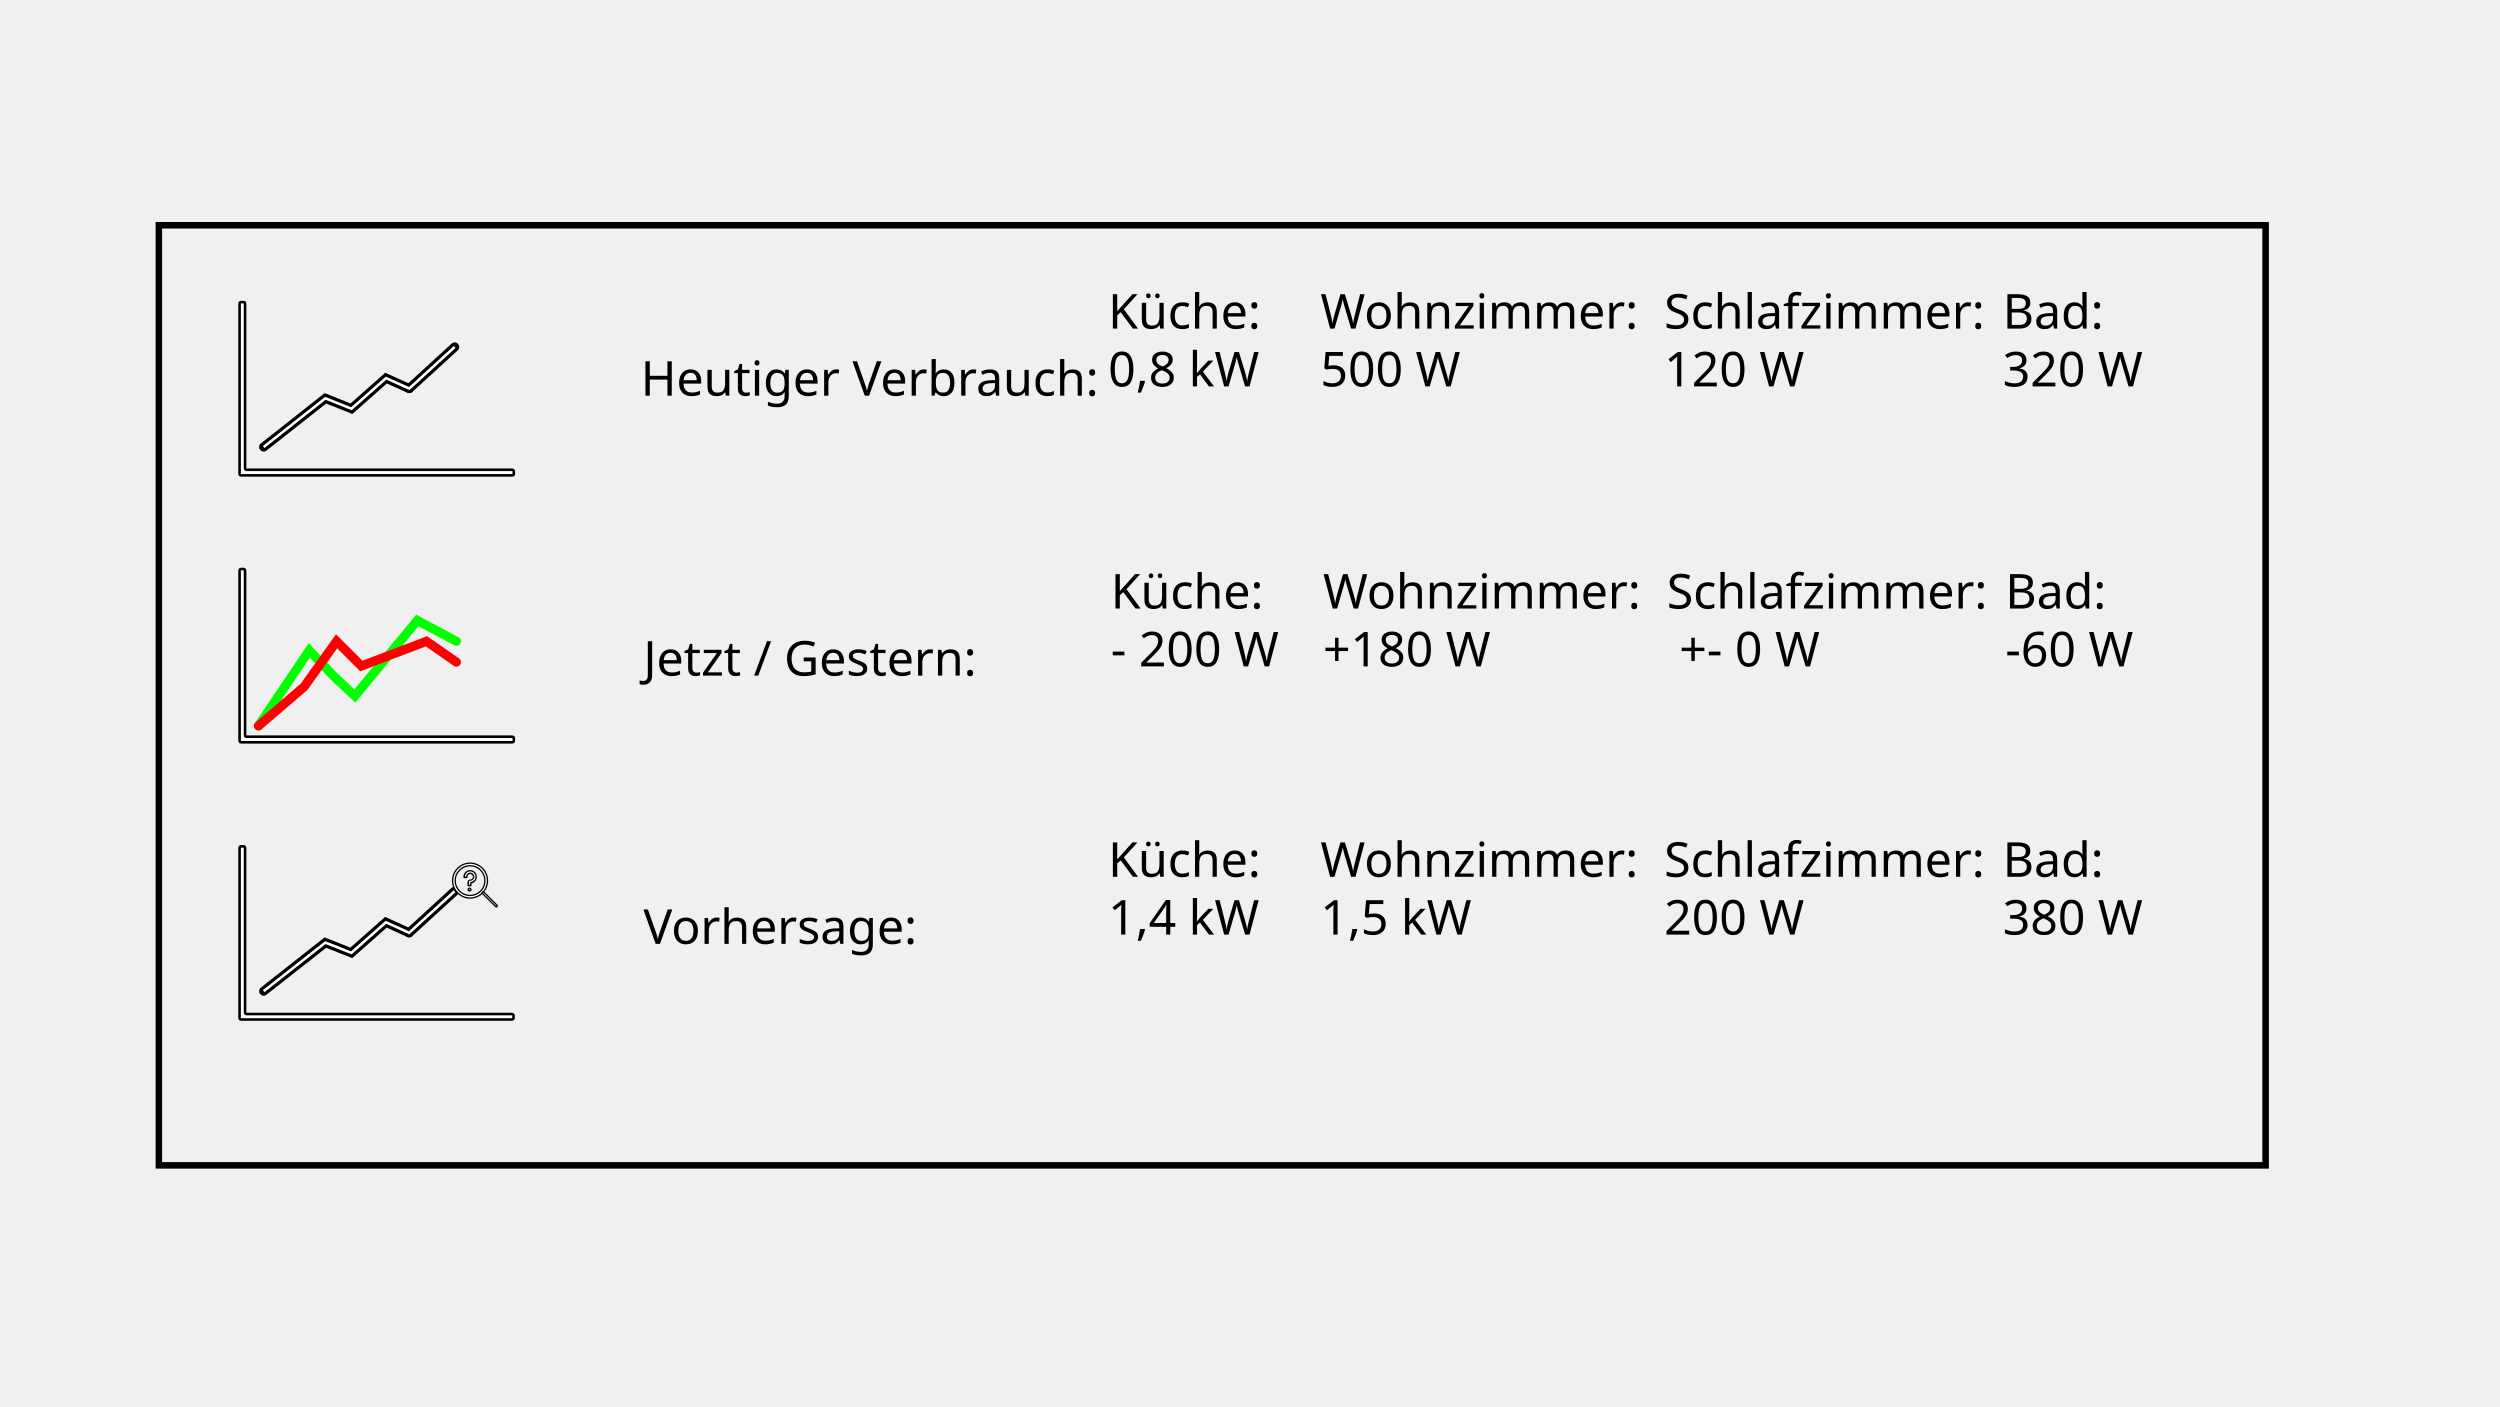
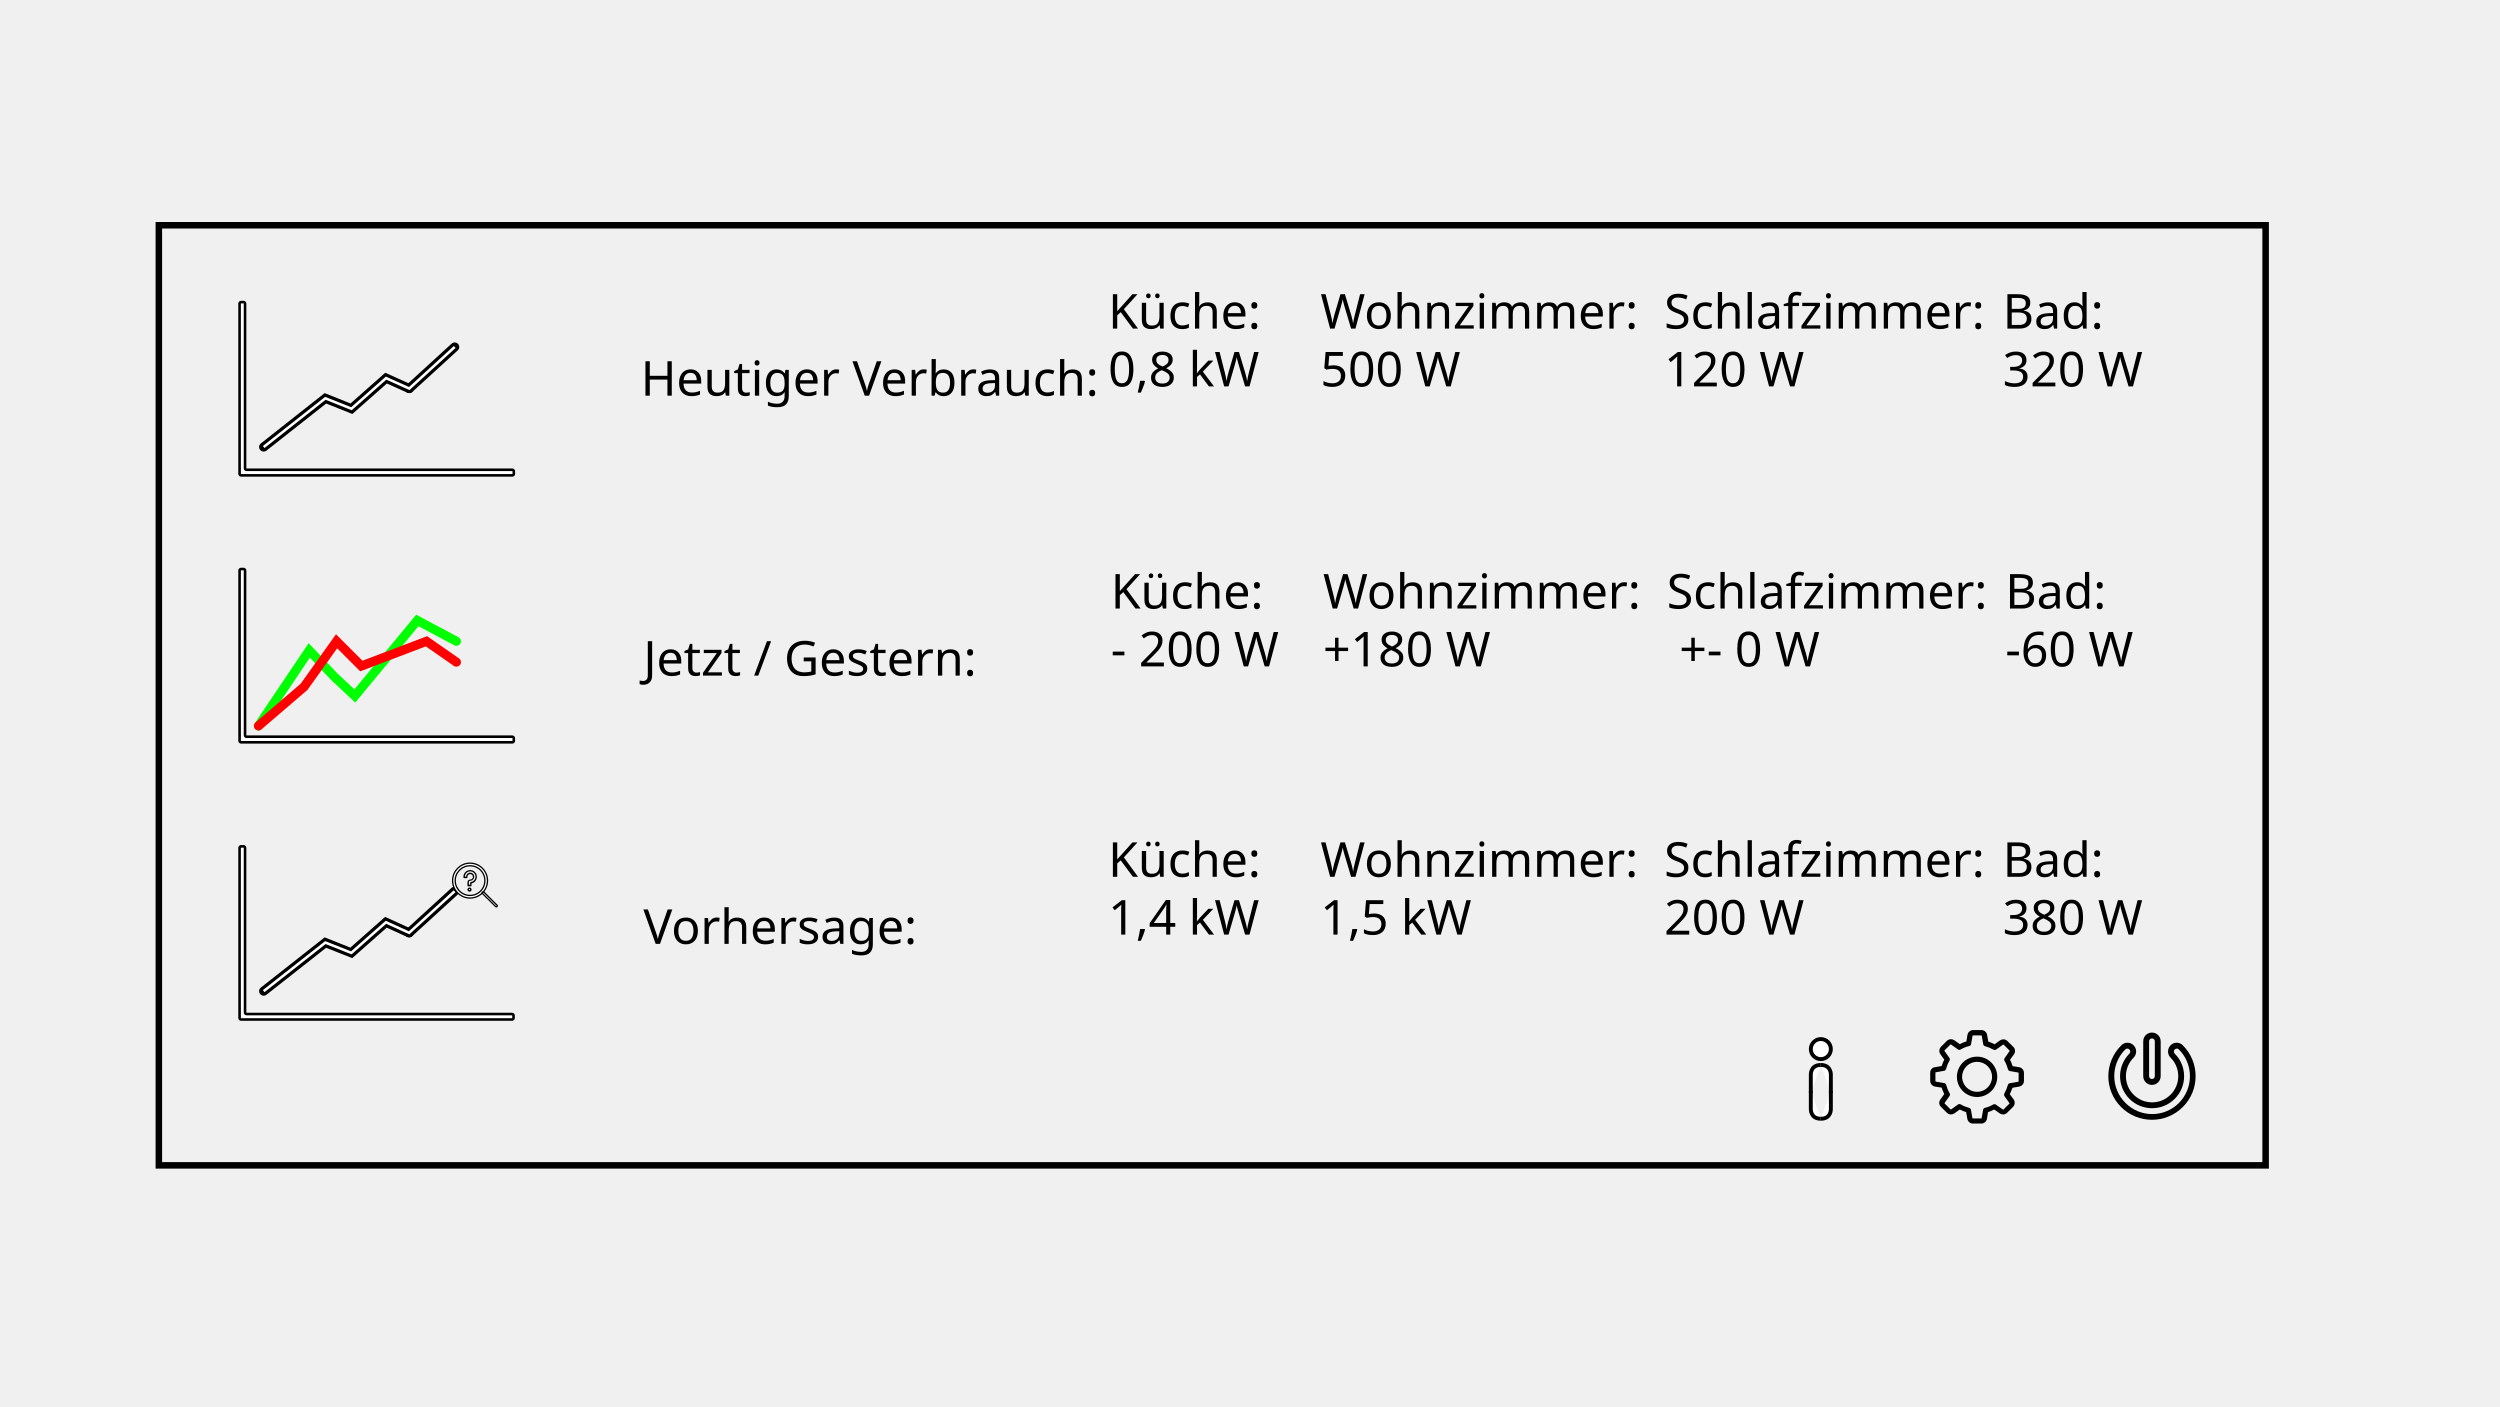
<svg xmlns="http://www.w3.org/2000/svg" version="1.1" id="Ebene_1" x="0px" y="0px" viewBox="0 0 1920 1080" style="enable-background:new 0 0 1920 1080;" xml:space="preserve">
  <style type="text/css">
	.st0{fill:#FFFFFF;}
	.st1{fill:#010101;}
	.st2{fill:none;stroke:#010101;stroke-width:5;stroke-miterlimit:10;}
	.st3{fill:#FFFFFF;stroke:#000000;stroke-width:3;stroke-miterlimit:10;}
	.st4{fill:#FFFFFF;stroke:#000000;stroke-miterlimit:10;}
	.st5{fill:none;stroke:#000000;stroke-width:5;stroke-linecap:round;stroke-miterlimit:10;}
	.st6{fill:none;stroke:#FFFFFF;stroke-width:2;stroke-miterlimit:10;}
	.st7{fill:#020203;}
	.st8{fill:none;stroke:#000000;stroke-width:3;stroke-miterlimit:10;}
	.st9{fill:none;stroke:#FFFFFF;stroke-miterlimit:10;}
	.st10{fill:none;stroke:#000000;stroke-linecap:round;stroke-miterlimit:10;}
	.st11{stroke:#000000;stroke-width:3;stroke-miterlimit:10;}
	.st12{fill:#FFFF00;}
	.st13{fill:#00FF00;}
	.st14{fill:#FF0000;}
	.st15{fill:none;stroke:#000000;stroke-width:5;stroke-miterlimit:10;}
	.st16{fill:#FFFFFF;stroke:#000000;stroke-width:2;stroke-miterlimit:10;}
	.st17{fill:none;stroke:#000000;stroke-width:7;stroke-linecap:round;stroke-miterlimit:10;}
	.st18{fill:none;}
	.st19{font-family:'MyriadPro-Regular';}
	.st20{font-size:37px;}
	.st21{fill:none;stroke:#00FF00;stroke-width:7;stroke-linecap:round;stroke-miterlimit:10;}
	.st22{fill:none;stroke:#FF0000;stroke-width:7;stroke-linecap:round;stroke-miterlimit:10;}
</style>
  <g>
    <rect x="50.5" y="-638.5" class="st0" width="459" height="617" />
    <path class="st1" d="M507-636v612H53v-612H507 M512-641H48v622h464V-641L512-641z" />
  </g>
  <line class="st2" x1="51" y1="-111.9" x2="509" y2="-111.9" />
  <line class="st2" x1="280" y1="-22" x2="280" y2="-111.9" />
  <g>
    <path class="st3" d="M386.8-54.8v-13.6c0,0-0.5-7.7,7.7-7.7" />
    <path class="st3" d="M386.8-56.1v13.6c0,0-0.5,7.7,7.7,7.7" />
    <path class="st3" d="M402.2-54.8v-13.6c0,0,0.5-7.7-7.7-7.7" />
    <path class="st3" d="M402.2-56.1v13.6c0,0,0.5,7.7-7.7,7.7" />
    <circle class="st3" cx="394.5" cy="-88.3" r="7.7" />
  </g>
  <g>
    <g>
      <path d="M192.2-91.2C192.2-91.2,192.2-91.2,192.2-91.2L192.2-91.2c-1.3-1.3-3-2-4.7-2s-3.5,0.7-4.7,2c-2.6,2.6-2.6,6.9,0,9.5    c0,0,0,0,0,0c3.8,3.8,5.9,8.8,5.9,14.2s-2.1,10.4-5.9,14.2c-3.8,3.8-8.8,5.9-14.2,5.9s-10.4-2.1-14.2-5.9    c-3.8-3.8-5.9-8.8-5.9-14.2c0-5.4,2.1-10.4,5.9-14.2c2.6-2.6,2.6-6.9,0-9.5c-1.3-1.3-3-2-4.7-2c-1.8,0-3.5,0.7-4.7,2v0l0,0    c-13.1,13.1-13.1,34.3,0,47.4c6.5,6.5,15.1,9.8,23.7,9.8c8.6,0,17.1-3.3,23.7-9.8C205.3-56.9,205.3-78.1,192.2-91.2z M189-47    c-5.5,5.5-12.8,8.5-20.5,8.5c-7.8,0-15-3-20.5-8.5c-11.3-11.3-11.3-29.7,0-41.1h0c0,0,0,0,0,0c0.4-0.4,1-0.7,1.6-0.7    c0.6,0,1.1,0.2,1.6,0.7c0.9,0.9,0.9,2.3,0,3.2c0,0,0,0,0,0c-9.6,9.6-9.6,25.1,0,34.7c4.8,4.8,11.1,7.2,17.4,7.2    c6.3,0,12.6-2.4,17.4-7.2c9.6-9.6,9.6-25.1,0-34.7c0,0,0,0,0,0l0,0c-0.9-0.9-0.9-2.3,0-3.2c0.4-0.4,1-0.7,1.6-0.7    c0.6,0,1.1,0.2,1.6,0.7l0,0l0,0C200.3-76.7,200.3-58.3,189-47z M168.5-60.8c3.7,0,6.7-3,6.7-6.7v-26.8c0-3.7-3-6.7-6.7-6.7    s-6.7,3-6.7,6.7v26.8C161.8-63.8,164.8-60.8,168.5-60.8z M166.3-94.3c0-1.2,1-2.2,2.2-2.2s2.2,1,2.2,2.2v26.8c0,1.2-1,2.2-2.2,2.2    s-2.2-1-2.2-2.2V-94.3z" />
    </g>
  </g>
  <path class="st4" d="M64.5-556.9v-45.7c0-0.2-0.2-0.4-0.4-0.4h-0.7c-0.2,0-0.4,0.2-0.4,0.4v46.1v1.1c0,0.2,0.2,0.4,0.4,0.4h1.1h74.1  c0.2,0,0.4-0.2,0.4-0.4v-0.7c0-0.2-0.2-0.4-0.4-0.4H64.9C64.7-556.5,64.5-556.7,64.5-556.9z" />
  <line class="st5" x1="110" y1="-579" x2="122.6" y2="-590.5" />
  <polyline class="st5" points="69.7,-562.8 86.8,-576.3 94,-573.4 103.6,-581.9 110,-579 " />
  <polyline class="st6" points="122.6,-590.5 110,-579 103.6,-581.9 94,-573.4 86.8,-576.3 69.7,-562.8 " />
  <path class="st4" d="M65.5-211.5v-45.1c0-0.2-0.2-0.4-0.4-0.4h-0.7c-0.2,0-0.4,0.2-0.4,0.4v45.5v1.1c0,0.2,0.2,0.4,0.4,0.4h1.1h73.1  c0.2,0,0.4-0.2,0.4-0.4v-0.7c0-0.2-0.2-0.4-0.4-0.4H65.9C65.7-211.1,65.5-211.3,65.5-211.5z" />
  <line class="st5" x1="110.4" y1="-233.3" x2="122.9" y2="-244.7" />
  <polyline class="st5" points="70.6,-217.3 87.5,-230.7 94.6,-227.8 104.1,-236.2 110.4,-233.3 " />
  <polyline class="st6" points="122.9,-244.7 110.4,-233.3 104.1,-236.2 94.6,-227.8 87.5,-230.7 70.6,-217.3 " />
  <g>
    <g>
      <path class="st7" d="M127.2-250.5c-1,0-1.8,0.8-1.8,1.8v0.2c0,0.1,0.1,0.2,0.2,0.2h0.7c0.1,0,0.2-0.1,0.2-0.2v-0.2    c0-0.4,0.3-0.7,0.7-0.7c0.4,0,0.7,0.3,0.7,0.7c0,0.4-0.3,0.7-0.7,0.7c-0.4,0-0.7,0.3-0.7,0.7v0.9c0,0.1,0.1,0.2,0.2,0.2h0.7    c0.1,0,0.2-0.1,0.2-0.2v-0.6c0.9-0.2,1.5-0.9,1.5-1.8C129-249.7,128.2-250.5,127.2-250.5z M127.3-247.2c-0.1,0-0.1,0.1-0.1,0.2    v0.6h-0.4v-0.7c0-0.2,0.2-0.4,0.4-0.4c0.6,0,1.1-0.5,1.1-1.1c0-0.6-0.5-1.1-1.1-1.1c-0.6,0-1.1,0.5-1.1,1.1h-0.4    c0-0.8,0.7-1.5,1.5-1.5c0.8,0,1.5,0.7,1.5,1.5C128.6-247.9,128-247.3,127.3-247.2z" />
      <path class="st7" d="M127-245.7c-0.3,0-0.6,0.2-0.6,0.6c0,0.3,0.2,0.6,0.6,0.6c0.3,0,0.6-0.2,0.6-0.6    C127.5-245.5,127.3-245.7,127-245.7z M127-245c-0.1,0-0.2-0.1-0.2-0.2s0.1-0.2,0.2-0.2c0.1,0,0.2,0.1,0.2,0.2S127.1-245,127-245z" />
    </g>
    <circle class="st8" cx="127.1" cy="-247.6" r="4.4" />
    <circle class="st9" cx="127.1" cy="-247.6" r="4.4" />
    <path class="st10" d="M134.2-240.4l-3.7-3.7c-0.1-0.1-0.1-0.1,0-0.2l0.2-0.2c0.1-0.1,0.1-0.1,0.2,0l3.7,3.7c0.1,0.1,0.1,0.1,0,0.2   l-0.2,0.2C134.3-240.4,134.2-240.4,134.2-240.4z" />
  </g>
  <rect x="155" y="-606.3" class="st18" width="345.7" height="98.7" />
  <text transform="matrix(1 0 0 1 155 -586.4536)">
    <tspan x="0" y="0" class="st19" style="font-size:28px;">Heutiger Verbrauch:</tspan>
    <tspan x="0" y="33.6" class="st19" style="font-size:28px;">420 W</tspan>
  </text>
  <rect x="155" y="-434.3" class="st18" width="344.7" height="98.7" />
  <text transform="matrix(1 0 0 1 155 -414.4536)">
    <tspan x="0" y="0" class="st19" style="font-size:28px;">Momentaner Verbrauch:</tspan>
    <tspan x="0" y="33.6" class="st19" style="font-size:28px;">140 W</tspan>
  </text>
  <rect x="155" y="-275.3" class="st18" width="345.7" height="98.7" />
  <text transform="matrix(1 0 0 1 155 -255.4536)">
    <tspan x="0" y="0" class="st19" style="font-size:28px;">Voraussichtlicher Verbrauch </tspan>
    <tspan x="0" y="33.6" class="st19" style="font-size:28px;">bis ende des Tages:</tspan>
    <tspan x="0" y="67.2" class="st19" style="font-size:28px;">980 W</tspan>
  </text>
  <line class="st11" x1="51" y1="-318" x2="509" y2="-318" />
  <line class="st11" x1="51" y1="-494" x2="509" y2="-494" />
  <rect x="89.5" y="-453.5" class="st8" width="33" height="84" />
  <rect x="95.5" y="-425.5" class="st12" width="20" height="50" />
  <line class="st11" x1="85" y1="-438" x2="127" y2="-438" />
  <g>
    <rect x="690.5" y="-638.5" class="st0" width="459" height="617" />
    <path class="st1" d="M1147-636v612H693v-612H1147 M1152-641H688v622h464V-641L1152-641z" />
  </g>
  <line class="st2" x1="691" y1="-111.9" x2="1149" y2="-111.9" />
  <line class="st2" x1="920" y1="-22" x2="920" y2="-111.9" />
  <g>
    <path class="st3" d="M1026.8-54.8v-13.6c0,0-0.5-7.7,7.7-7.7" />
    <path class="st3" d="M1026.8-56.1v13.6c0,0-0.5,7.7,7.7,7.7" />
    <path class="st3" d="M1042.2-54.8v-13.6c0,0,0.5-7.7-7.7-7.7" />
    <path class="st3" d="M1042.2-56.1v13.6c0,0,0.5,7.7-7.7,7.7" />
    <circle class="st3" cx="1034.5" cy="-88.3" r="7.7" />
  </g>
  <g>
    <g>
      <path d="M832.2-91.2C832.2-91.2,832.2-91.2,832.2-91.2L832.2-91.2c-1.3-1.3-3-2-4.7-2s-3.5,0.7-4.7,2c-2.6,2.6-2.6,6.9,0,9.5    c0,0,0,0,0,0c3.8,3.8,5.9,8.8,5.9,14.2s-2.1,10.4-5.9,14.2c-3.8,3.8-8.8,5.9-14.2,5.9c-5.4,0-10.4-2.1-14.2-5.9    c-3.8-3.8-5.9-8.8-5.9-14.2c0-5.4,2.1-10.4,5.9-14.2c2.6-2.6,2.6-6.9,0-9.5c-1.3-1.3-3-2-4.7-2c-1.8,0-3.5,0.7-4.7,2v0l0,0    c-13.1,13.1-13.1,34.3,0,47.4c6.5,6.5,15.1,9.8,23.7,9.8c8.6,0,17.1-3.3,23.7-9.8C845.3-56.9,845.3-78.1,832.2-91.2z M829-47    c-5.5,5.5-12.8,8.5-20.5,8.5c-7.8,0-15-3-20.5-8.5c-11.3-11.3-11.3-29.7,0-41.1h0c0,0,0,0,0,0c0.4-0.4,1-0.7,1.6-0.7    c0.6,0,1.1,0.2,1.6,0.7c0.9,0.9,0.9,2.3,0,3.2c0,0,0,0,0,0c-9.6,9.6-9.6,25.1,0,34.7c4.8,4.8,11.1,7.2,17.4,7.2    c6.3,0,12.6-2.4,17.4-7.2c9.6-9.6,9.6-25.1,0-34.7c0,0,0,0,0,0l0,0c-0.9-0.9-0.9-2.3,0-3.2c0.4-0.4,1-0.7,1.6-0.7s1.1,0.2,1.6,0.7    l0,0l0,0C840.3-76.7,840.3-58.3,829-47z M808.5-60.8c3.7,0,6.7-3,6.7-6.7v-26.8c0-3.7-3-6.7-6.7-6.7c-3.7,0-6.7,3-6.7,6.7v26.8    C801.8-63.8,804.8-60.8,808.5-60.8z M806.3-94.3c0-1.2,1-2.2,2.2-2.2c1.2,0,2.2,1,2.2,2.2v26.8c0,1.2-1,2.2-2.2,2.2    c-1.2,0-2.2-1-2.2-2.2V-94.3z" />
    </g>
  </g>
  <path class="st4" d="M704.5-556.9v-45.7c0-0.2-0.2-0.4-0.4-0.4h-0.7c-0.2,0-0.4,0.2-0.4,0.4v46.1v1.1c0,0.2,0.2,0.4,0.4,0.4h1.1  h74.1c0.2,0,0.4-0.2,0.4-0.4v-0.7c0-0.2-0.2-0.4-0.4-0.4h-73.7C704.7-556.5,704.5-556.7,704.5-556.9z" />
  <line class="st5" x1="750" y1="-579" x2="762.6" y2="-590.5" />
  <polyline class="st5" points="709.7,-562.8 726.8,-576.3 734,-573.4 743.6,-581.9 750,-579 " />
  <polyline class="st6" points="762.6,-590.5 750,-579 743.6,-581.9 734,-573.4 726.8,-576.3 709.7,-562.8 " />
  <path class="st4" d="M705.5-211.5v-45.1c0-0.2-0.2-0.4-0.4-0.4h-0.7c-0.2,0-0.4,0.2-0.4,0.4v45.5v1.1c0,0.2,0.2,0.4,0.4,0.4h1.1  h73.1c0.2,0,0.4-0.2,0.4-0.4v-0.7c0-0.2-0.2-0.4-0.4-0.4h-72.7C705.7-211.1,705.5-211.3,705.5-211.5z" />
  <line class="st5" x1="750.4" y1="-233.3" x2="762.9" y2="-244.7" />
  <polyline class="st5" points="710.6,-217.3 727.5,-230.7 734.6,-227.8 744.1,-236.2 750.4,-233.3 " />
  <polyline class="st6" points="762.9,-244.7 750.4,-233.3 744.1,-236.2 734.6,-227.8 727.5,-230.7 710.6,-217.3 " />
  <g>
    <g>
      <path class="st7" d="M767.2-250.5c-1,0-1.8,0.8-1.8,1.8v0.2c0,0.1,0.1,0.2,0.2,0.2h0.7c0.1,0,0.2-0.1,0.2-0.2v-0.2    c0-0.4,0.3-0.7,0.7-0.7s0.7,0.3,0.7,0.7c0,0.4-0.3,0.7-0.7,0.7s-0.7,0.3-0.7,0.7v0.9c0,0.1,0.1,0.2,0.2,0.2h0.7    c0.1,0,0.2-0.1,0.2-0.2v-0.6c0.9-0.2,1.5-0.9,1.5-1.8C769-249.7,768.2-250.5,767.2-250.5z M767.3-247.2c-0.1,0-0.1,0.1-0.1,0.2    v0.6h-0.4v-0.7c0-0.2,0.2-0.4,0.4-0.4c0.6,0,1.1-0.5,1.1-1.1c0-0.6-0.5-1.1-1.1-1.1s-1.1,0.5-1.1,1.1h-0.4c0-0.8,0.7-1.5,1.5-1.5    s1.5,0.7,1.5,1.5C768.6-247.9,768-247.3,767.3-247.2z" />
      <path class="st7" d="M767-245.7c-0.3,0-0.6,0.2-0.6,0.6c0,0.3,0.2,0.6,0.6,0.6s0.6-0.2,0.6-0.6C767.5-245.5,767.3-245.7,767-245.7    z M767-245c-0.1,0-0.2-0.1-0.2-0.2s0.1-0.2,0.2-0.2s0.2,0.1,0.2,0.2S767.1-245,767-245z" />
    </g>
    <circle class="st8" cx="767.1" cy="-247.6" r="4.4" />
    <circle class="st9" cx="767.1" cy="-247.6" r="4.4" />
    <path class="st10" d="M774.2-240.4l-3.7-3.7c-0.1-0.1-0.1-0.1,0-0.2l0.2-0.2c0.1-0.1,0.1-0.1,0.2,0l3.7,3.7c0.1,0.1,0.1,0.1,0,0.2   l-0.2,0.2C774.3-240.4,774.2-240.4,774.2-240.4z" />
  </g>
  <rect x="795" y="-606.3" class="st18" width="345.7" height="98.7" />
  <text transform="matrix(1 0 0 1 795 -586.4536)">
    <tspan x="0" y="0" class="st19" style="font-size:28px;">Heutiger Verbrauch:</tspan>
    <tspan x="0" y="33.6" class="st19" style="font-size:28px;">360 W</tspan>
  </text>
  <rect x="795" y="-434.3" class="st18" width="344.7" height="98.7" />
  <text transform="matrix(1 0 0 1 795 -414.4536)">
    <tspan x="0" y="0" class="st19" style="font-size:28px;">Momentaner Verbrauch:</tspan>
    <tspan x="0" y="33.6" class="st19" style="font-size:28px;">120 W</tspan>
  </text>
  <rect x="795" y="-275.3" class="st18" width="345.7" height="98.7" />
  <text transform="matrix(1 0 0 1 795 -255.4536)">
    <tspan x="0" y="0" class="st19" style="font-size:28px;">Voraussichtlicher Verbrauch </tspan>
    <tspan x="0" y="33.6" class="st19" style="font-size:28px;">bis ende des Tages:</tspan>
    <tspan x="0" y="67.2" class="st19" style="font-size:28px;">840 W</tspan>
  </text>
  <line class="st11" x1="691" y1="-318" x2="1149" y2="-318" />
  <line class="st11" x1="691" y1="-494" x2="1149" y2="-494" />
  <rect x="722.5" y="-453.5" class="st8" width="33" height="84" />
  <rect x="728.5" y="-410" class="st13" width="20" height="34.5" />
  <line class="st11" x1="718" y1="-438" x2="760" y2="-438" />
  <g>
    <rect x="1323.5" y="-638.5" class="st0" width="459" height="617" />
    <path class="st1" d="M1780-636v612h-454v-612H1780 M1785-641h-464v622h464V-641L1785-641z" />
  </g>
  <line class="st2" x1="1324" y1="-111.9" x2="1782" y2="-111.9" />
  <line class="st2" x1="1553" y1="-22" x2="1553" y2="-111.9" />
  <g>
    <path class="st3" d="M1659.8-54.8v-13.6c0,0-0.5-7.7,7.7-7.7" />
    <path class="st3" d="M1659.8-56.1v13.6c0,0-0.5,7.7,7.7,7.7" />
    <path class="st3" d="M1675.2-54.8v-13.6c0,0,0.5-7.7-7.7-7.7" />
    <path class="st3" d="M1675.2-56.1v13.6c0,0,0.5,7.7-7.7,7.7" />
    <circle class="st3" cx="1667.5" cy="-88.3" r="7.7" />
  </g>
  <g>
    <g>
      <path d="M1465.2-91.2C1465.2-91.2,1465.2-91.2,1465.2-91.2L1465.2-91.2c-1.3-1.3-3-2-4.7-2c-1.8,0-3.5,0.7-4.7,2    c-2.6,2.6-2.6,6.9,0,9.5c0,0,0,0,0,0c3.8,3.8,5.9,8.8,5.9,14.2s-2.1,10.4-5.9,14.2c-3.8,3.8-8.8,5.9-14.2,5.9s-10.4-2.1-14.2-5.9    c-3.8-3.8-5.9-8.8-5.9-14.2c0-5.4,2.1-10.4,5.9-14.2c2.6-2.6,2.6-6.9,0-9.5c-1.3-1.3-3-2-4.7-2c-1.8,0-3.5,0.7-4.7,2v0l0,0    c-13.1,13.1-13.1,34.3,0,47.4c6.5,6.5,15.1,9.8,23.7,9.8c8.6,0,17.1-3.3,23.7-9.8C1478.3-56.9,1478.3-78.1,1465.2-91.2z M1462-47    c-5.5,5.5-12.8,8.5-20.5,8.5c-7.8,0-15-3-20.5-8.5c-11.3-11.3-11.3-29.7,0-41.1h0c0,0,0,0,0,0c0.4-0.4,1-0.7,1.6-0.7    c0.6,0,1.1,0.2,1.6,0.7c0.9,0.9,0.9,2.3,0,3.2c0,0,0,0,0,0c-9.6,9.6-9.6,25.1,0,34.7c4.8,4.8,11.1,7.2,17.4,7.2    c6.3,0,12.6-2.4,17.4-7.2c9.6-9.6,9.6-25.1,0-34.7c0,0,0,0,0,0l0,0c-0.9-0.9-0.9-2.3,0-3.2c0.4-0.4,1-0.7,1.6-0.7s1.1,0.2,1.6,0.7    l0,0l0,0C1473.3-76.7,1473.3-58.3,1462-47z M1441.5-60.8c3.7,0,6.7-3,6.7-6.7v-26.8c0-3.7-3-6.7-6.7-6.7s-6.7,3-6.7,6.7v26.8    C1434.8-63.8,1437.8-60.8,1441.5-60.8z M1439.3-94.3c0-1.2,1-2.2,2.2-2.2c1.2,0,2.2,1,2.2,2.2v26.8c0,1.2-1,2.2-2.2,2.2    c-1.2,0-2.2-1-2.2-2.2V-94.3z" />
    </g>
  </g>
  <path class="st4" d="M1337.5-556.9v-45.7c0-0.2-0.2-0.4-0.4-0.4h-0.7c-0.2,0-0.4,0.2-0.4,0.4v46.1v1.1c0,0.2,0.2,0.4,0.4,0.4h1.1  h74.1c0.2,0,0.4-0.2,0.4-0.4v-0.7c0-0.2-0.2-0.4-0.4-0.4h-73.7C1337.7-556.5,1337.5-556.7,1337.5-556.9z" />
  <line class="st5" x1="1383" y1="-579" x2="1395.6" y2="-590.5" />
  <polyline class="st5" points="1342.7,-562.8 1359.8,-576.3 1367,-573.4 1376.6,-581.9 1383,-579 " />
  <polyline class="st6" points="1395.6,-590.5 1383,-579 1376.6,-581.9 1367,-573.4 1359.8,-576.3 1342.7,-562.8 " />
  <path class="st4" d="M1338.5-211.5v-45.1c0-0.2-0.2-0.4-0.4-0.4h-0.7c-0.2,0-0.4,0.2-0.4,0.4v45.5v1.1c0,0.2,0.2,0.4,0.4,0.4h1.1  h73.1c0.2,0,0.4-0.2,0.4-0.4v-0.7c0-0.2-0.2-0.4-0.4-0.4h-72.7C1338.7-211.1,1338.5-211.3,1338.5-211.5z" />
  <line class="st5" x1="1383.4" y1="-233.3" x2="1395.9" y2="-244.7" />
  <polyline class="st5" points="1343.6,-217.3 1360.5,-230.7 1367.6,-227.8 1377.1,-236.2 1383.4,-233.3 " />
  <polyline class="st6" points="1395.9,-244.7 1383.4,-233.3 1377.1,-236.2 1367.6,-227.8 1360.5,-230.7 1343.6,-217.3 " />
  <g>
    <g>
      <path class="st7" d="M1400.2-250.5c-1,0-1.8,0.8-1.8,1.8v0.2c0,0.1,0.1,0.2,0.2,0.2h0.7c0.1,0,0.2-0.1,0.2-0.2v-0.2    c0-0.4,0.3-0.7,0.7-0.7c0.4,0,0.7,0.3,0.7,0.7c0,0.4-0.3,0.7-0.7,0.7c-0.4,0-0.7,0.3-0.7,0.7v0.9c0,0.1,0.1,0.2,0.2,0.2h0.7    c0.1,0,0.2-0.1,0.2-0.2v-0.6c0.9-0.2,1.5-0.9,1.5-1.8C1402-249.7,1401.2-250.5,1400.2-250.5z M1400.3-247.2    c-0.1,0-0.1,0.1-0.1,0.2v0.6h-0.4v-0.7c0-0.2,0.2-0.4,0.4-0.4c0.6,0,1.1-0.5,1.1-1.1c0-0.6-0.5-1.1-1.1-1.1    c-0.6,0-1.1,0.5-1.1,1.1h-0.4c0-0.8,0.7-1.5,1.5-1.5c0.8,0,1.5,0.7,1.5,1.5C1401.6-247.9,1401-247.3,1400.3-247.2z" />
      <path class="st7" d="M1400-245.7c-0.3,0-0.6,0.2-0.6,0.6c0,0.3,0.2,0.6,0.6,0.6c0.3,0,0.6-0.2,0.6-0.6    C1400.5-245.5,1400.3-245.7,1400-245.7z M1400-245c-0.1,0-0.2-0.1-0.2-0.2s0.1-0.2,0.2-0.2c0.1,0,0.2,0.1,0.2,0.2    S1400.1-245,1400-245z" />
    </g>
    <circle class="st8" cx="1400.1" cy="-247.6" r="4.4" />
    <circle class="st9" cx="1400.1" cy="-247.6" r="4.4" />
    <path class="st10" d="M1407.2-240.4l-3.7-3.7c-0.1-0.1-0.1-0.1,0-0.2l0.2-0.2c0.1-0.1,0.1-0.1,0.2,0l3.7,3.7c0.1,0.1,0.1,0.1,0,0.2   l-0.2,0.2C1407.3-240.4,1407.2-240.4,1407.2-240.4z" />
  </g>
  <rect x="1428" y="-606.3" class="st18" width="345.7" height="98.7" />
  <text transform="matrix(1 0 0 1 1428 -586.4536)">
    <tspan x="0" y="0" class="st19" style="font-size:28px;">Heutiger Verbrauch:</tspan>
    <tspan x="0" y="33.6" class="st19" style="font-size:28px;">540 W</tspan>
  </text>
  <rect x="1428" y="-434.3" class="st18" width="344.7" height="98.7" />
  <text transform="matrix(1 0 0 1 1428 -414.4536)">
    <tspan x="0" y="0" class="st19" style="font-size:28px;">Momentaner Verbrauch:</tspan>
    <tspan x="0" y="33.6" class="st19" style="font-size:28px;">180 W</tspan>
  </text>
  <rect x="1428" y="-275.3" class="st18" width="345.7" height="98.7" />
  <text transform="matrix(1 0 0 1 1428 -255.4536)">
    <tspan x="0" y="0" class="st19" style="font-size:28px;">Voraussichtlicher Verbrauch </tspan>
    <tspan x="0" y="33.6" class="st19" style="font-size:28px;">bis ende des Tages:</tspan>
    <tspan x="0" y="67.2" class="st19" style="font-size:28px;">1,26 kW</tspan>
  </text>
  <line class="st11" x1="1324" y1="-318" x2="1782" y2="-318" />
  <line class="st11" x1="1324" y1="-494" x2="1782" y2="-494" />
  <rect x="1355.5" y="-453.5" class="st8" width="33" height="84" />
  <rect x="1362.5" y="-445" class="st14" width="20" height="69.5" />
  <line class="st11" x1="1351" y1="-438" x2="1393" y2="-438" />
  <rect x="122" y="173" class="st15" width="1618" height="722" />
  <path class="st16" d="M188.2,359.6V233.2c0-0.7-0.5-1.2-1.2-1.2h-1.8c-0.7,0-1.2,0.5-1.2,1.2v127.7v3c0,0.7,0.5,1.2,1.2,1.2h3h205.2  c0.7,0,1.2-0.5,1.2-1.2V362c0-0.7-0.5-1.2-1.2-1.2h-204C188.7,360.9,188.2,360.3,188.2,359.6z" />
  <line class="st17" x1="314.3" y1="298.4" x2="349.2" y2="266.5" />
  <polyline class="st17" points="202.5,343.3 249.9,305.9 269.9,313.9 296.5,290.4 314.3,298.4 " />
  <polyline class="st6" points="349.2,266.5 314.3,298.4 296.5,290.4 269.9,313.9 249.9,305.9 202.5,343.3 " />
  <path class="st16" d="M188.2,777.5V651.2c0-0.7-0.5-1.2-1.2-1.2h-1.8c-0.7,0-1.2,0.5-1.2,1.2v127.6v3c0,0.7,0.5,1.2,1.2,1.2h3h205  c0.7,0,1.2-0.5,1.2-1.2v-1.8c0-0.7-0.5-1.2-1.2-1.2H189.3C188.7,778.8,188.2,778.2,188.2,777.5z" />
  <line class="st17" x1="314.2" y1="716.4" x2="349.1" y2="684.5" />
  <polyline class="st17" points="202.5,761.2 249.9,723.9 269.8,731.8 296.4,708.3 314.2,716.4 " />
  <polyline class="st6" points="349.1,684.5 314.2,716.4 296.4,708.3 269.8,731.8 249.9,723.9 202.5,761.2 " />
  <g>
    <g>
      <path class="st7" d="M361.1,668.2c-2.8,0-5.2,2.3-5.2,5.2v0.5c0,0.2,0.2,0.5,0.5,0.5h2.1c0.2,0,0.5-0.2,0.5-0.5v-0.5    c0-1.2,0.9-2.1,2.1-2.1s2.1,0.9,2.1,2.1c0,1.2-0.9,2.1-2.1,2.1s-2.1,0.9-2.1,2.1v2.6c0,0.2,0.2,0.5,0.5,0.5h2.1    c0.2,0,0.5-0.2,0.5-0.5v-1.7c2.4-0.5,4.1-2.6,4.1-5.1C366.3,670.5,363.9,668.2,361.1,668.2z M361.5,677.4c-0.2,0-0.4,0.2-0.4,0.5    v1.6h-1v-2.1c0-0.6,0.5-1,1-1c1.7,0,3.1-1.4,3.1-3.1c0-1.7-1.4-3.1-3.1-3.1c-1.7,0-3.1,1.4-3.1,3.1h-1c0-2.2,1.8-4.1,4.1-4.1    c2.2,0,4.1,1.8,4.1,4.1C365.2,675.4,363.6,677.2,361.5,677.4z" />
      <path class="st7" d="M360.6,681.6c-0.8,0-1.6,0.7-1.6,1.6c0,0.8,0.7,1.6,1.6,1.6c0.9,0,1.6-0.7,1.6-1.6    C362.1,682.2,361.4,681.6,360.6,681.6z M360.6,683.6c-0.2,0-0.5-0.2-0.5-0.5c0-0.2,0.2-0.5,0.5-0.5c0.2,0,0.5,0.2,0.5,0.5    C361.1,683.4,360.9,683.6,360.6,683.6z" />
    </g>
    <circle class="st8" cx="361" cy="676.3" r="12.4" />
    <circle class="st9" cx="361" cy="676.3" r="12.4" />
    <path class="st10" d="M380.8,696.4L370.3,686c-0.2-0.2-0.2-0.3,0-0.5l0.6-0.6c0.2-0.2,0.3-0.2,0.5,0l10.5,10.5   c0.2,0.2,0.2,0.3,0,0.5l-0.6,0.6C381.2,696.5,381,696.5,380.8,696.4z" />
  </g>
  <rect x="492.1" y="277.6" class="st18" width="313.9" height="42.4" />
  <text transform="matrix(1 0 0 1 492.1138 303.8745)" class="st19 st20">Heutiger Verbrauch:</text>
  <rect x="851.1" y="226.1" class="st18" width="148.9" height="97.9" />
  <text transform="matrix(1 0 0 1 851.0977 252.376)">
    <tspan x="0" y="0" class="st19 st20">Küche:</tspan>
    <tspan x="0" y="44.4" class="st19 st20">0,8 kW</tspan>
  </text>
  <rect x="1014.1" y="226.1" class="st18" width="235.9" height="97.9" />
  <text transform="matrix(1 0 0 1 1014.098 252.376)">
    <tspan x="0" y="0" class="st19 st20">Wohnzimmer: </tspan>
    <tspan x="0" y="44.4" class="st19 st20">500 W</tspan>
  </text>
  <rect x="1278.1" y="226.1" class="st18" width="235.9" height="97.9" />
  <text transform="matrix(1 0 0 1 1278.098 252.376)">
    <tspan x="0" y="0" class="st19 st20">Schlafzimmer:</tspan>
    <tspan x="0" y="44.4" class="st19 st20">120 W</tspan>
  </text>
  <rect x="1538.1" y="226.1" class="st18" width="148.9" height="97.9" />
  <text transform="matrix(1 0 0 1 1538.098 252.376)">
    <tspan x="0" y="0" class="st19 st20">Bad:</tspan>
    <tspan x="0" y="44.4" class="st19 st20">320 W</tspan>
  </text>
  <rect x="494.1" y="698.6" class="st18" width="313.9" height="42.4" />
  <text transform="matrix(1 0 0 1 494.1138 724.8745)" class="st19 st20">Vorhersage:</text>
  <rect x="851.1" y="647.1" class="st18" width="148.9" height="97.9" />
  <text transform="matrix(1 0 0 1 851.0977 673.376)">
    <tspan x="0" y="0" class="st19 st20">Küche:</tspan>
    <tspan x="0" y="44.4" class="st19 st20">1,4 kW</tspan>
  </text>
  <rect x="1014.1" y="647.1" class="st18" width="235.9" height="97.9" />
  <text transform="matrix(1 0 0 1 1014.098 673.376)">
    <tspan x="0" y="0" class="st19 st20">Wohnzimmer:</tspan>
    <tspan x="0" y="44.4" class="st19 st20">1,5 kW</tspan>
  </text>
  <rect x="1278.1" y="647.1" class="st18" width="235.9" height="97.9" />
  <text transform="matrix(1 0 0 1 1278.098 673.376)">
    <tspan x="0" y="0" class="st19 st20">Schlafzimmer:</tspan>
    <tspan x="0" y="44.4" class="st19 st20">200 W</tspan>
  </text>
  <rect x="1538.1" y="647.1" class="st18" width="148.9" height="97.9" />
  <text transform="matrix(1 0 0 1 1538.098 673.376)">
    <tspan x="0" y="0" class="st19 st20">Bad:</tspan>
    <tspan x="0" y="44.4" class="st19 st20">380 W</tspan>
  </text>
  <rect x="494.1" y="492.6" class="st18" width="398.9" height="42.4" />
  <text transform="matrix(1 0 0 1 494.1138 518.8745)" class="st19 st20">Jetzt / Gestern:</text>
  <rect x="853.1" y="441.1" class="st18" width="148.9" height="97.9" />
  <text transform="matrix(1 0 0 1 853.0977 467.376)">
    <tspan x="0" y="0" class="st19 st20">Küche:</tspan>
    <tspan x="0" y="44.4" class="st19 st20">- 200 W</tspan>
  </text>
  <rect x="1016.1" y="441.1" class="st18" width="235.9" height="97.9" />
  <text transform="matrix(1 0 0 1 1016.098 467.376)">
    <tspan x="0" y="0" class="st19 st20">Wohnzimmer:</tspan>
    <tspan x="0" y="44.4" class="st19 st20">+180 W</tspan>
  </text>
  <rect x="1280.1" y="441.1" class="st18" width="235.9" height="97.9" />
  <text transform="matrix(1 0 0 1 1280.098 467.376)">
    <tspan x="0" y="0" class="st19 st20">Schlafzimmer:</tspan>
    <tspan x="0" y="44.4" class="st19 st20"> +- 0 W</tspan>
  </text>
  <rect x="1540.1" y="441.1" class="st18" width="148.9" height="97.9" />
  <text transform="matrix(1 0 0 1 1540.098 467.376)">
    <tspan x="0" y="0" class="st19 st20">Bad:</tspan>
    <tspan x="0" y="44.4" class="st19 st20">-60 W</tspan>
  </text>
  <path class="st16" d="M188.2,564.6V438.2c0-0.7-0.5-1.2-1.2-1.2h-1.8c-0.7,0-1.2,0.5-1.2,1.2v127.7v3c0,0.7,0.5,1.2,1.2,1.2h3h205.2  c0.7,0,1.2-0.5,1.2-1.2V567c0-0.7-0.5-1.2-1.2-1.2h-204C188.7,565.9,188.2,565.3,188.2,564.6z" />
  <polyline class="st21" points="350.5,492.5 320.5,476.5 272.5,534.5 256.5,519.5 237.5,499.5 198.5,557.5 " />
  <polyline class="st22" points="198.5,557.5 233.5,527.5 258.5,492.5 277.5,511.5 327.5,492.5 350.5,508.5 " />
+   <g>
+     <path class="st3" d="M1390.7,839.2v-13.6c0,0-0.5-7.7,7.7-7.7" />
+     <path class="st3" d="M1390.7,837.9v13.6c0,0-0.5,7.7,7.7,7.7" />
+     <path class="st3" d="M1406.1,839.2v-13.6c0,0,0.5-7.7-7.7-7.7" />
+     <path class="st3" d="M1406.1,837.9v13.6c0,0,0.5,7.7-7.7,7.7" />
+     <circle class="st3" cx="1398.4" cy="805.7" r="7.7" />
+   </g>
+   <g>
+     <g>
+       <path d="M1629,850.2c6.5,6.5,15.1,9.8,23.7,9.8c8.6,0,17.1-3.3,23.7-9.8c13.1-13.1,13.1-34.3,0-47.4l0,0v0c-1.3-1.3-2.9-2-4.7-2    c-1.8,0-3.5,0.7-4.7,2c-2.6,2.6-2.6,6.9,0,9.5c3.8,3.8,5.9,8.8,5.9,14.2c0,5.4-2.1,10.4-5.9,14.2c-3.8,3.8-8.8,5.9-14.2,5.9    s-10.4-2.1-14.2-5.9c-3.8-3.8-5.9-8.8-5.9-14.2s2.1-10.4,5.9-14.2c0,0,0,0,0,0c2.6-2.6,2.6-6.9,0-9.5c-1.3-1.3-2.9-2-4.7-2    c-1.8,0-3.5,0.7-4.7,2l0,0c0,0,0,0,0,0C1615.9,815.9,1615.9,837.1,1629,850.2z M1632.2,806L1632.2,806L1632.2,806    c0.4-0.4,1-0.7,1.6-0.7s1.1,0.2,1.6,0.7c0.9,0.9,0.9,2.3,0,3.2l0,0c0,0,0,0,0,0c-9.6,9.6-9.6,25.1,0,34.7    c4.8,4.8,11.1,7.2,17.4,7.2c6.3,0,12.6-2.4,17.4-7.2c9.6-9.6,9.6-25.1,0-34.7c0,0,0,0,0,0c-0.9-0.9-0.9-2.3,0-3.2    c0.4-0.4,1-0.7,1.6-0.7c0.6,0,1.1,0.2,1.6,0.7c0,0,0,0,0,0h0c11.3,11.3,11.3,29.7,0,41.1c-5.5,5.5-12.8,8.5-20.5,8.5    c-7.8,0-15-3-20.5-8.5C1620.9,835.7,1620.9,817.3,1632.2,806z M1659.4,826.5v-26.8c0-3.7-3-6.7-6.7-6.7s-6.7,3-6.7,6.7v26.8    c0,3.7,3,6.7,6.7,6.7S1659.4,830.2,1659.4,826.5z M1654.9,826.5c0,1.2-1,2.2-2.2,2.2s-2.2-1-2.2-2.2v-26.8c0-1.2,1-2.2,2.2-2.2    s2.2,1,2.2,2.2V826.5z" />
+     </g>
+   </g>
+   <g>
+     <g>
+       <path d="M1482.4,823.8v6.3c0,2.2,1.6,4,3.7,4.4l5.1,0.8c0.5,1.7,1.2,3.3,2,4.9l-3,4.2c-1.3,1.8-1.1,4.2,0.5,5.7l4.5,4.5    c0.8,0.8,2,1.3,3.1,1.3l0,0c0.9,0,1.8-0.3,2.6-0.8l4.2-3c1.6,0.8,3.2,1.5,4.9,2l0.9,5.1c0.4,2.2,2.2,3.7,4.4,3.7h6.3    c2.2,0,4-1.6,4.4-3.7l0.8-5.1c1.6-0.5,3.2-1.2,4.8-2l4.2,3c0.8,0.5,1.6,0.8,2.6,0.8c1.2,0,2.3-0.5,3.1-1.3l4.5-4.5    c1.5-1.5,1.7-4,0.5-5.7l-3-4.1c0.8-1.6,1.5-3.2,2.1-4.9l5.1-0.9c2.2-0.4,3.7-2.2,3.7-4.4V824c0-2.2-1.6-4-3.7-4.4l-5-0.8    c-0.5-1.7-1.2-3.3-2-4.9l3-4.2c1.3-1.8,1.1-4.2-0.5-5.7l-4.5-4.5c-0.8-0.8-2-1.3-3.1-1.3c-0.9,0-1.8,0.3-2.6,0.8l-4.1,3    c-1.6-0.8-3.2-1.5-4.9-2.1l-0.9-5.1c-0.4-2.2-2.2-3.7-4.4-3.7h-6.3c-2.2,0-4,1.6-4.4,3.7l-0.8,5c-1.8,0.5-3.5,1.2-5.1,2.1l-4.2-3    c-0.8-0.5-1.6-0.8-2.6-0.8c-1.2,0-2.3,0.5-3.1,1.3l-4.5,4.5c-1.5,1.5-1.7,4-0.5,5.7l3,4.2c-0.8,1.6-1.5,3.2-2,4.9l-5.1,0.9    C1483.9,819.8,1482.4,821.7,1482.4,823.8z M1486.4,830.2v-6.3c0-0.2,0.1-0.4,0.3-0.4l6.3-1.1c0.8-0.1,1.4-0.7,1.6-1.5    c0.6-2.2,1.4-4.3,2.6-6.3c0.4-0.7,0.4-1.6-0.1-2.2l-3.7-5.2c-0.1-0.2-0.1-0.4,0-0.5l4.5-4.5c0.1-0.1,0.2-0.1,0.3-0.1    c0.1,0,0.2,0,0.2,0.1l5.2,3.7c0.7,0.5,1.5,0.5,2.2,0.1c2-1.2,4.2-2.1,6.5-2.6c0.8-0.2,1.4-0.8,1.5-1.6l1.1-6.3    c0-0.2,0.2-0.3,0.4-0.3h6.3c0.2,0,0.4,0.1,0.4,0.3l1.1,6.4c0.1,0.8,0.7,1.4,1.5,1.6c2.2,0.6,4.3,1.5,6.3,2.6    c0.7,0.4,1.6,0.4,2.2-0.1l5.2-3.7c0.1,0,0.1-0.1,0.2-0.1c0.1,0,0.2,0,0.3,0.1l4.5,4.5c0.1,0.1,0.2,0.4,0,0.5l-3.7,5.3    c-0.5,0.6-0.5,1.5-0.1,2.2c1.2,2,2,4.1,2.6,6.3c0.2,0.8,0.8,1.4,1.6,1.5l6.3,1.1c0.2,0,0.3,0.2,0.3,0.4v6.3c0,0.2-0.1,0.4-0.3,0.4    l-6.4,1.1c-0.8,0.1-1.4,0.7-1.6,1.5c-0.6,2.2-1.5,4.3-2.6,6.3c-0.4,0.7-0.4,1.6,0.1,2.2l3.7,5.2c0.1,0.2,0.1,0.4,0,0.5l-4.5,4.5    c-0.1,0.1-0.2,0.1-0.3,0.1c-0.1,0-0.2,0-0.2-0.1l-5.3-3.7c-0.3-0.3-0.8-0.4-1.2-0.4c-0.3,0-0.7,0.1-1,0.3c-1.9,1.1-4,2-6.2,2.5    c-0.8,0.2-1.4,0.8-1.5,1.6l-1.1,6.3c0,0.2-0.2,0.3-0.4,0.3h-6.3c-0.2,0-0.4-0.1-0.4-0.3l-1.1-6.3c-0.1-0.8-0.7-1.4-1.5-1.6    c-2.2-0.6-4.3-1.4-6.3-2.6c-0.7-0.4-1.6-0.4-2.2,0.1l-5.2,3.7c-0.1,0-0.1,0.1-0.2,0.1c-0.1,0-0.2,0-0.3-0.1l-4.5-4.5    c-0.1-0.1-0.2-0.4,0-0.5l3.7-5.2c0.5-0.7,0.5-1.5,0.1-2.2c-1.2-2-2-4.1-2.6-6.3c-0.2-0.8-0.8-1.4-1.6-1.5l-6.3-1.1    C1486.6,830.5,1486.4,830.4,1486.4,830.2L1486.4,830.2z" />
+       <path d="M1502.9,827c0,8.6,7,15.5,15.5,15.5s15.5-7,15.5-15.5c0-8.6-7-15.5-15.5-15.5S1502.9,818.4,1502.9,827z M1506.9,827    c0-6.3,5.1-11.5,11.5-11.5s11.5,5.1,11.5,11.5s-5.1,11.5-11.5,11.5S1506.9,833.3,1506.9,827z" />
+     </g>
+   </g>
</svg>
